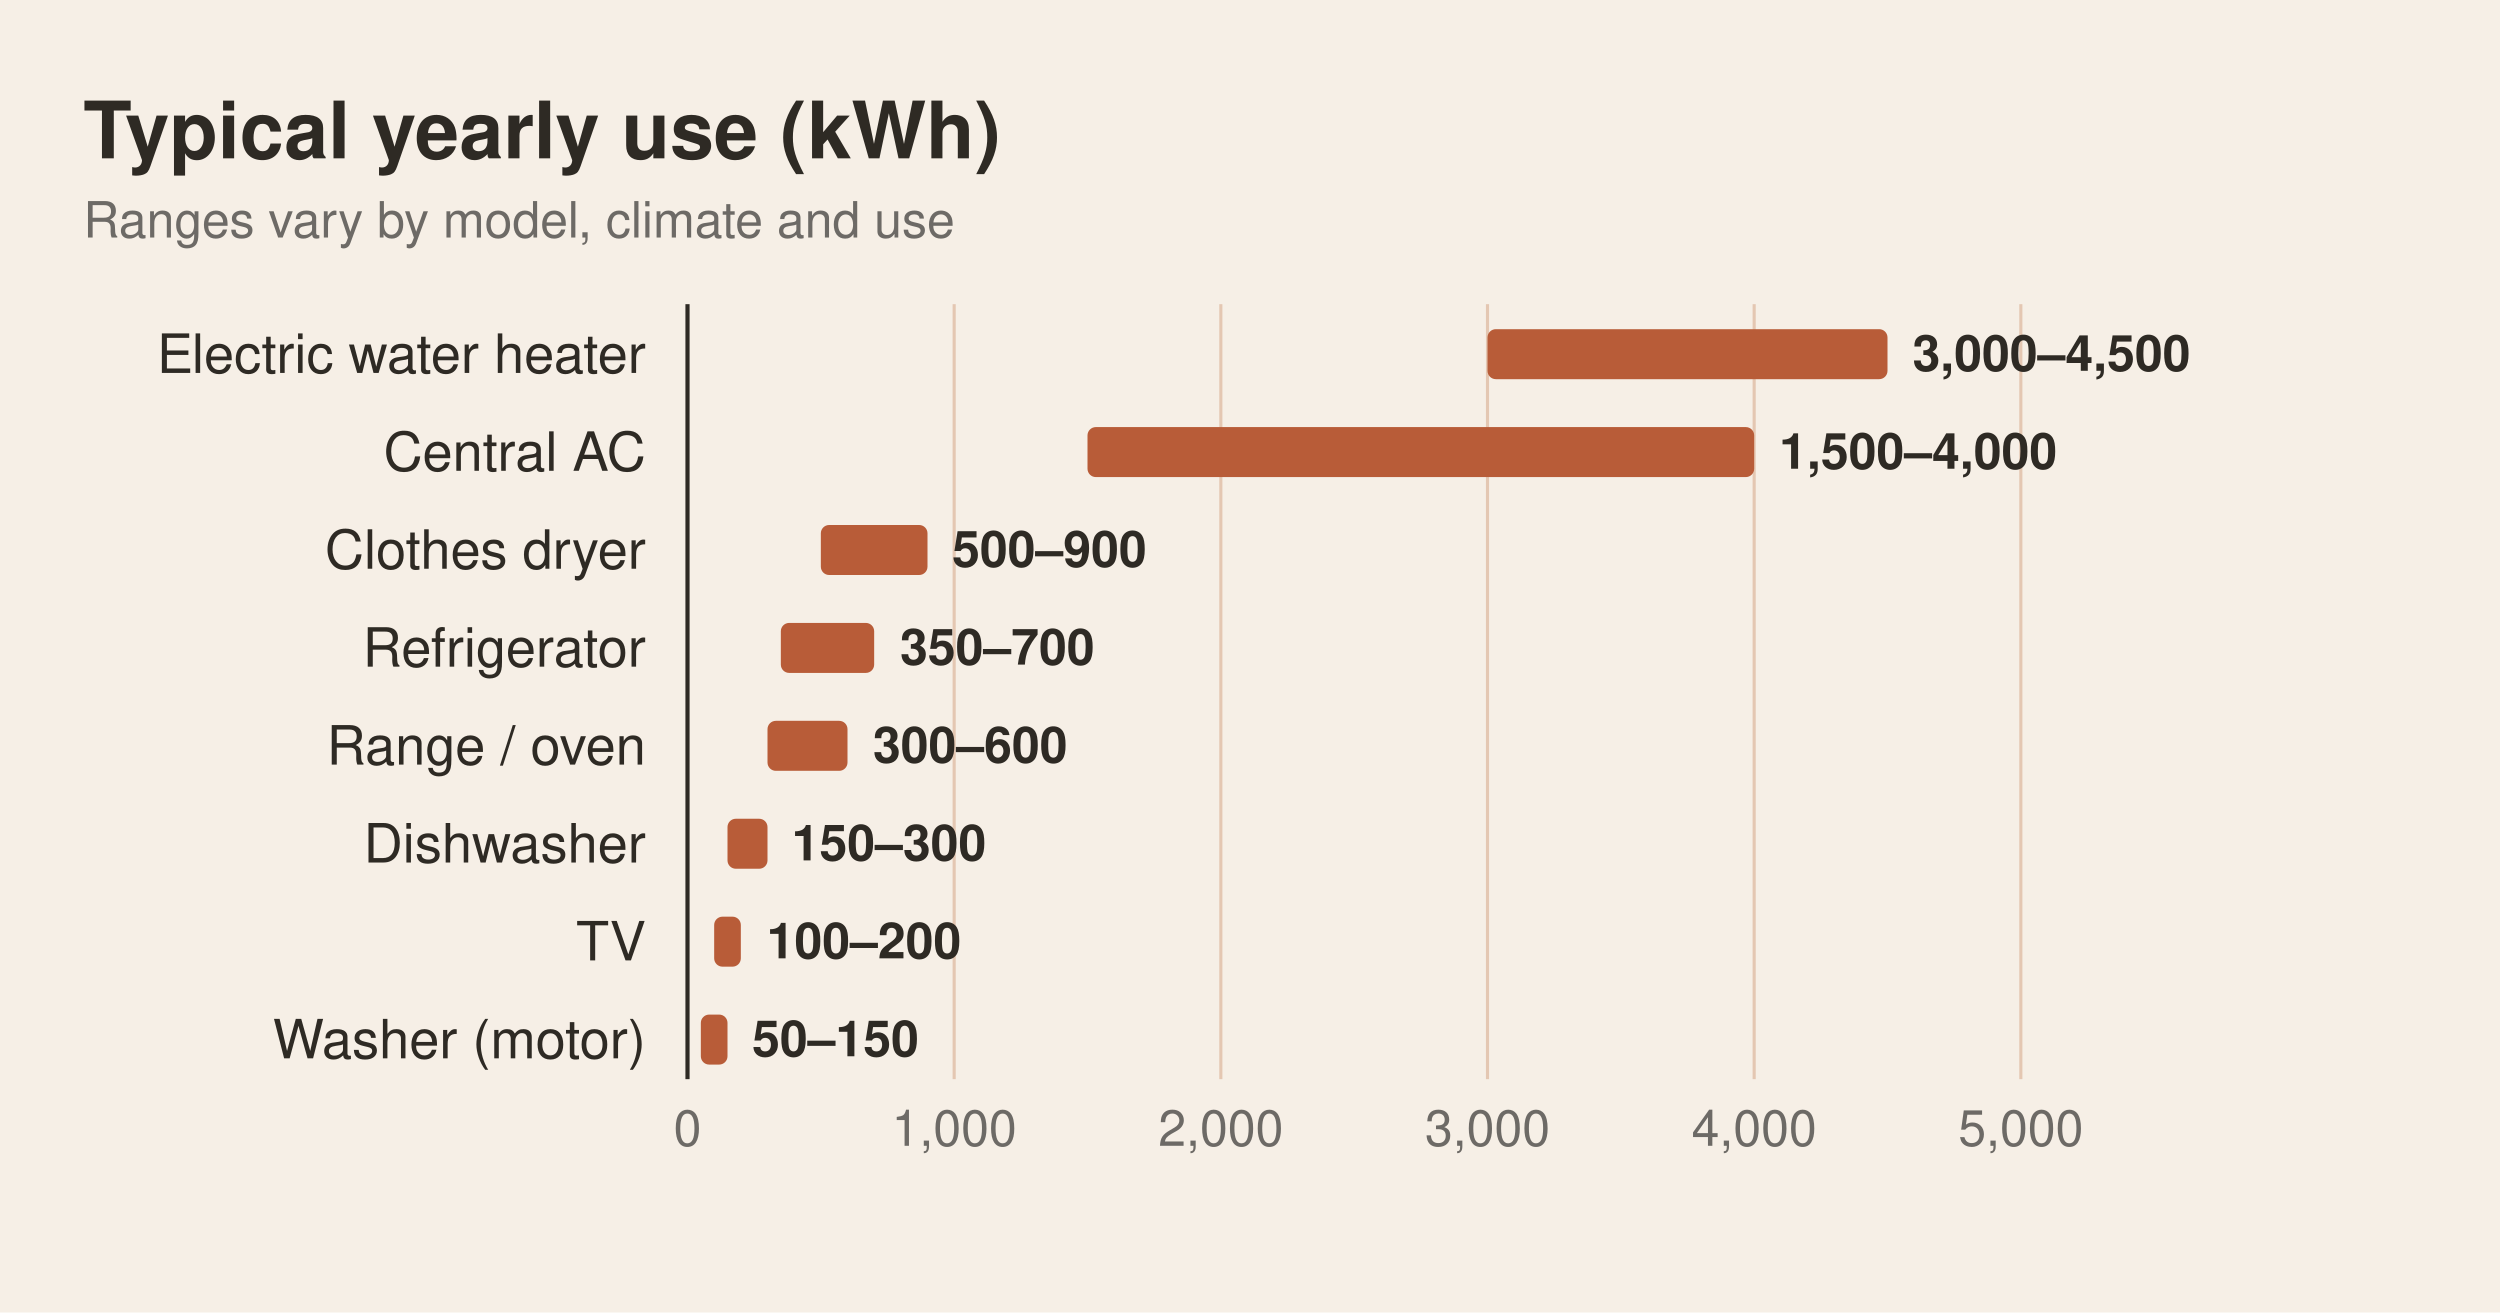
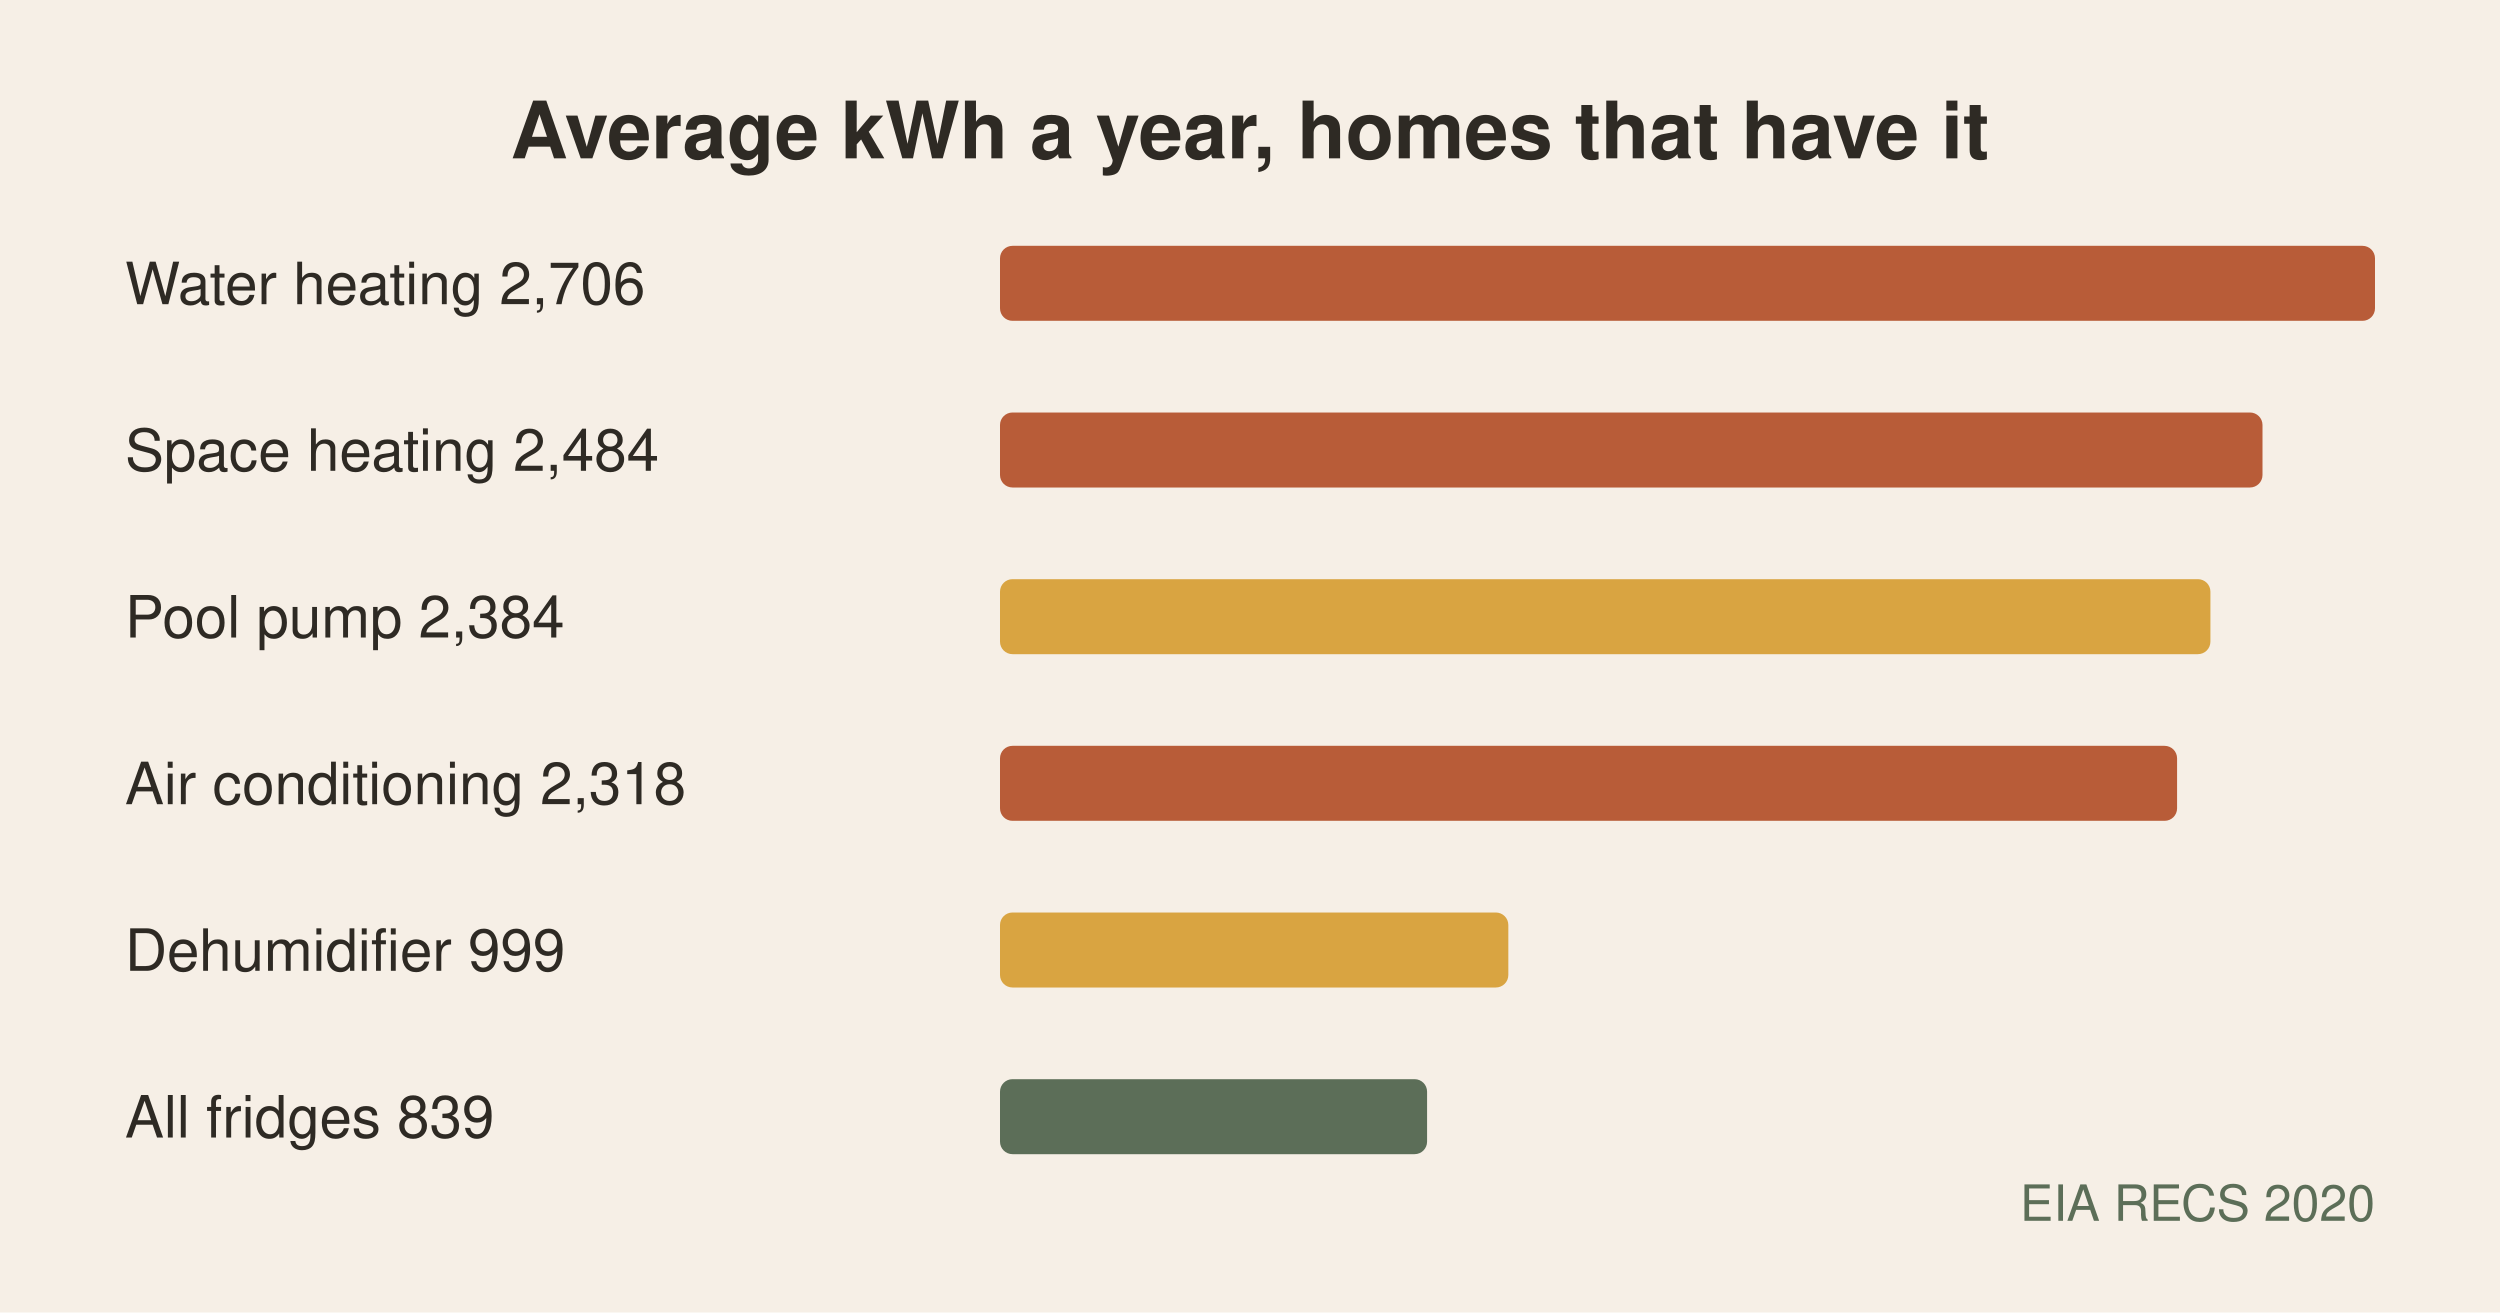
- <svg xmlns="http://www.w3.org/2000/svg" viewBox="0 0 1200 630" width="1200" height="630">
+ <svg xmlns="http://www.w3.org/2000/svg" viewBox="0 0 1200 630">
  <rect width="1200" height="630" fill="#F6EFE6" />
-   <g stroke="#E4C7B2" stroke-width="1.5">
-     <line x1="458" y1="146" x2="458" y2="518" />
-     <line x1="586" y1="146" x2="586" y2="518" />
-     <line x1="714" y1="146" x2="714" y2="518" />
-     <line x1="842" y1="146" x2="842" y2="518" />
-     <line x1="970" y1="146" x2="970" y2="518" />
+   <text x="600" y="76" font-family="Helvetica, Arial, sans-serif" font-size="38" font-weight="bold" fill="#2E2A24" text-anchor="middle">Average kWh a year, homes that have it</text>
+   <g font-family="Helvetica, Arial, sans-serif" font-size="28" fill="#2E2A24">
+     <text x="60" y="146">Water heating 2,706</text>
+     <rect x="480" y="118" width="660" height="36" rx="6" fill="#B85C38" />
+     <text x="60" y="226">Space heating 2,484</text>
+     <rect x="480" y="198" width="606" height="36" rx="6" fill="#B85C38" />
+     <text x="60" y="306">Pool pump 2,384</text>
+     <rect x="480" y="278" width="581" height="36" rx="6" fill="#D9A441" />
+     <text x="60" y="386">Air conditioning 2,318</text>
+     <rect x="480" y="358" width="565" height="36" rx="6" fill="#B85C38" />
+     <text x="60" y="466">Dehumidifier 999</text>
+     <rect x="480" y="438" width="244" height="36" rx="6" fill="#D9A441" />
+     <text x="60" y="546">All fridges 839</text>
+     <rect x="480" y="518" width="205" height="36" rx="6" fill="#5C6E58" />
  </g>
-   <line x1="330" y1="146" x2="330" y2="518" stroke="#2E2A24" stroke-width="2" />
-   <g fill="#B85C38">
-     <rect x="714" y="158" width="192" height="24" rx="4" />
-     <rect x="522" y="205" width="320" height="24" rx="4" />
-     <rect x="394" y="252" width="51.2" height="24" rx="4" />
-     <rect x="374.8" y="299" width="44.8" height="24" rx="4" />
-     <rect x="368.4" y="346" width="38.4" height="24" rx="4" />
-     <rect x="349.2" y="393" width="19.2" height="24" rx="4" />
-     <rect x="342.8" y="440" width="12.8" height="24" rx="4" />
-     <rect x="336.4" y="487" width="12.8" height="24" rx="4" />
-   </g>
-   <g font-family="Helvetica, Arial, sans-serif">
-     <text x="40" y="76" font-size="38" font-weight="bold" fill="#2E2A24">Typical yearly use (kWh)</text>
-     <text x="40" y="114" font-size="24" fill="#6D6A66">Ranges vary by model, climate and use</text>
-     <g font-size="26" fill="#2E2A24" text-anchor="end">
-       <text x="310" y="179">Electric water heater</text>
-       <text x="310" y="226">Central AC</text>
-       <text x="310" y="273">Clothes dryer</text>
-       <text x="310" y="320">Refrigerator</text>
-       <text x="310" y="367">Range / oven</text>
-       <text x="310" y="414">Dishwasher</text>
-       <text x="310" y="461">TV</text>
-       <text x="310" y="508">Washer (motor)</text>
-     </g>
-     <g font-size="24" font-weight="bold" fill="#2E2A24">
-       <text x="918" y="178">3,000–4,500</text>
-       <text x="854" y="225">1,500–4,000</text>
-       <text x="457" y="272">500–900</text>
-       <text x="432" y="319">350–700</text>
-       <text x="419" y="366">300–600</text>
-       <text x="380" y="413">150–300</text>
-       <text x="368" y="460">100–200</text>
-       <text x="361" y="507">50–150</text>
-     </g>
-     <g font-size="24" fill="#6D6A66" text-anchor="middle">
-       <text x="330" y="550">0</text>
-       <text x="458" y="550">1,000</text>
-       <text x="586" y="550">2,000</text>
-       <text x="714" y="550">3,000</text>
-       <text x="842" y="550">4,000</text>
-       <text x="970" y="550">5,000</text>
-     </g>
-   </g>
+   <text x="1140" y="586" font-family="Helvetica, Arial, sans-serif" font-size="24" fill="#5C6E58" text-anchor="end">EIA RECS 2020</text>
</svg>
